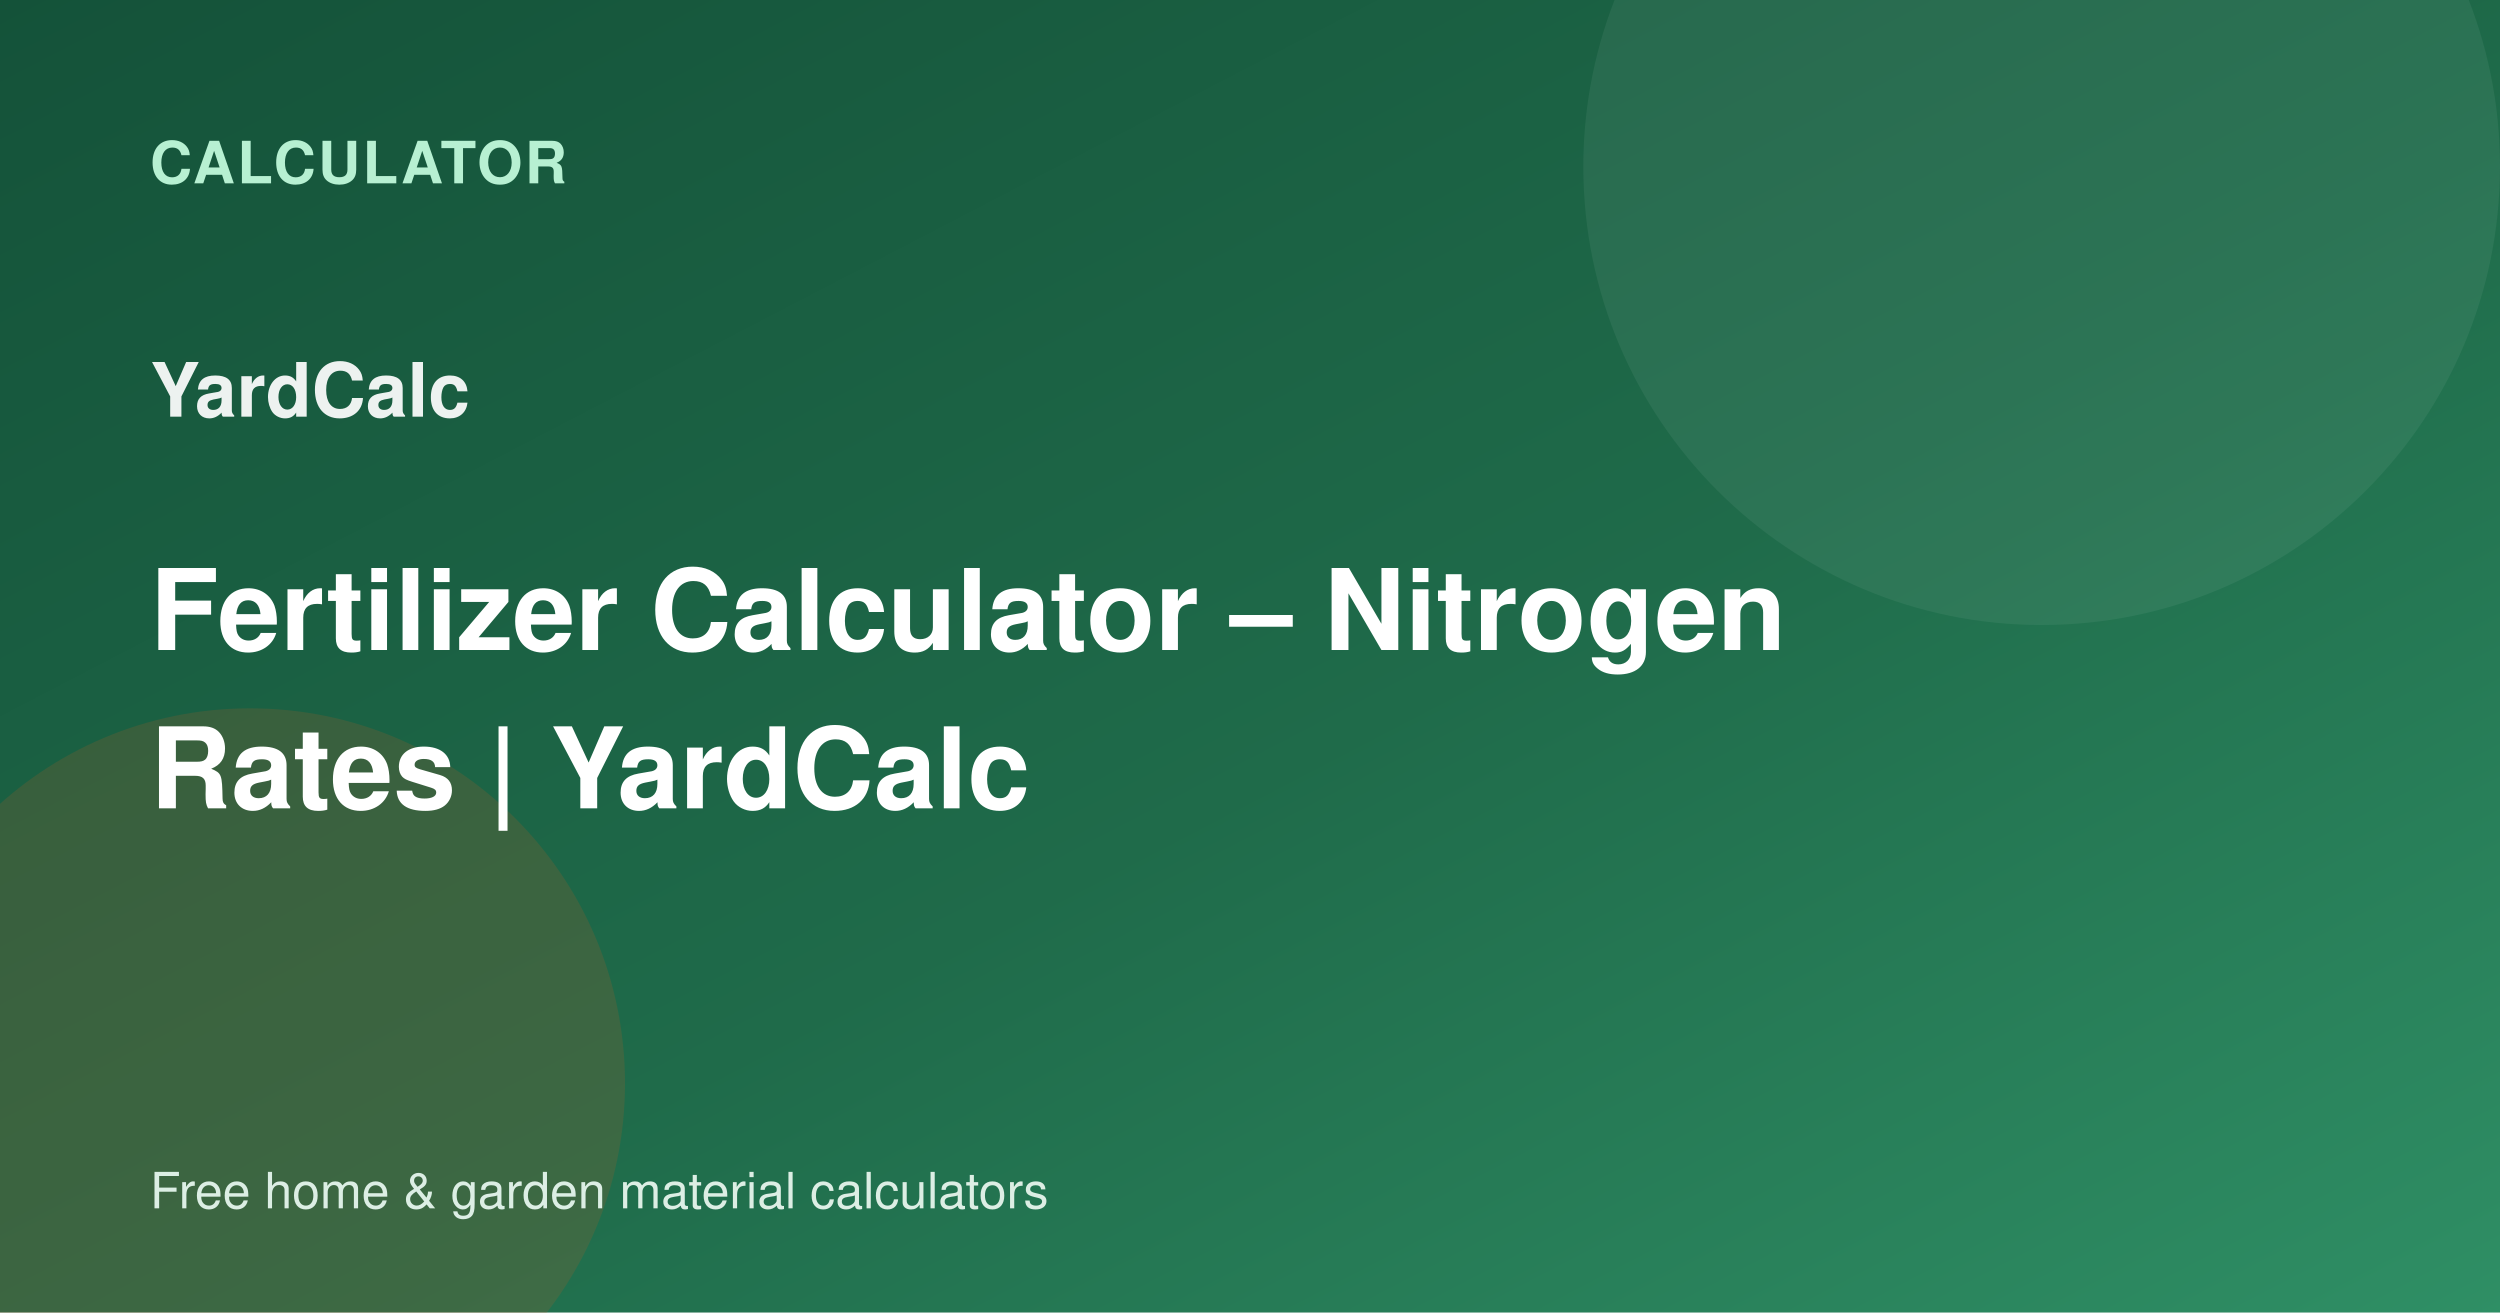
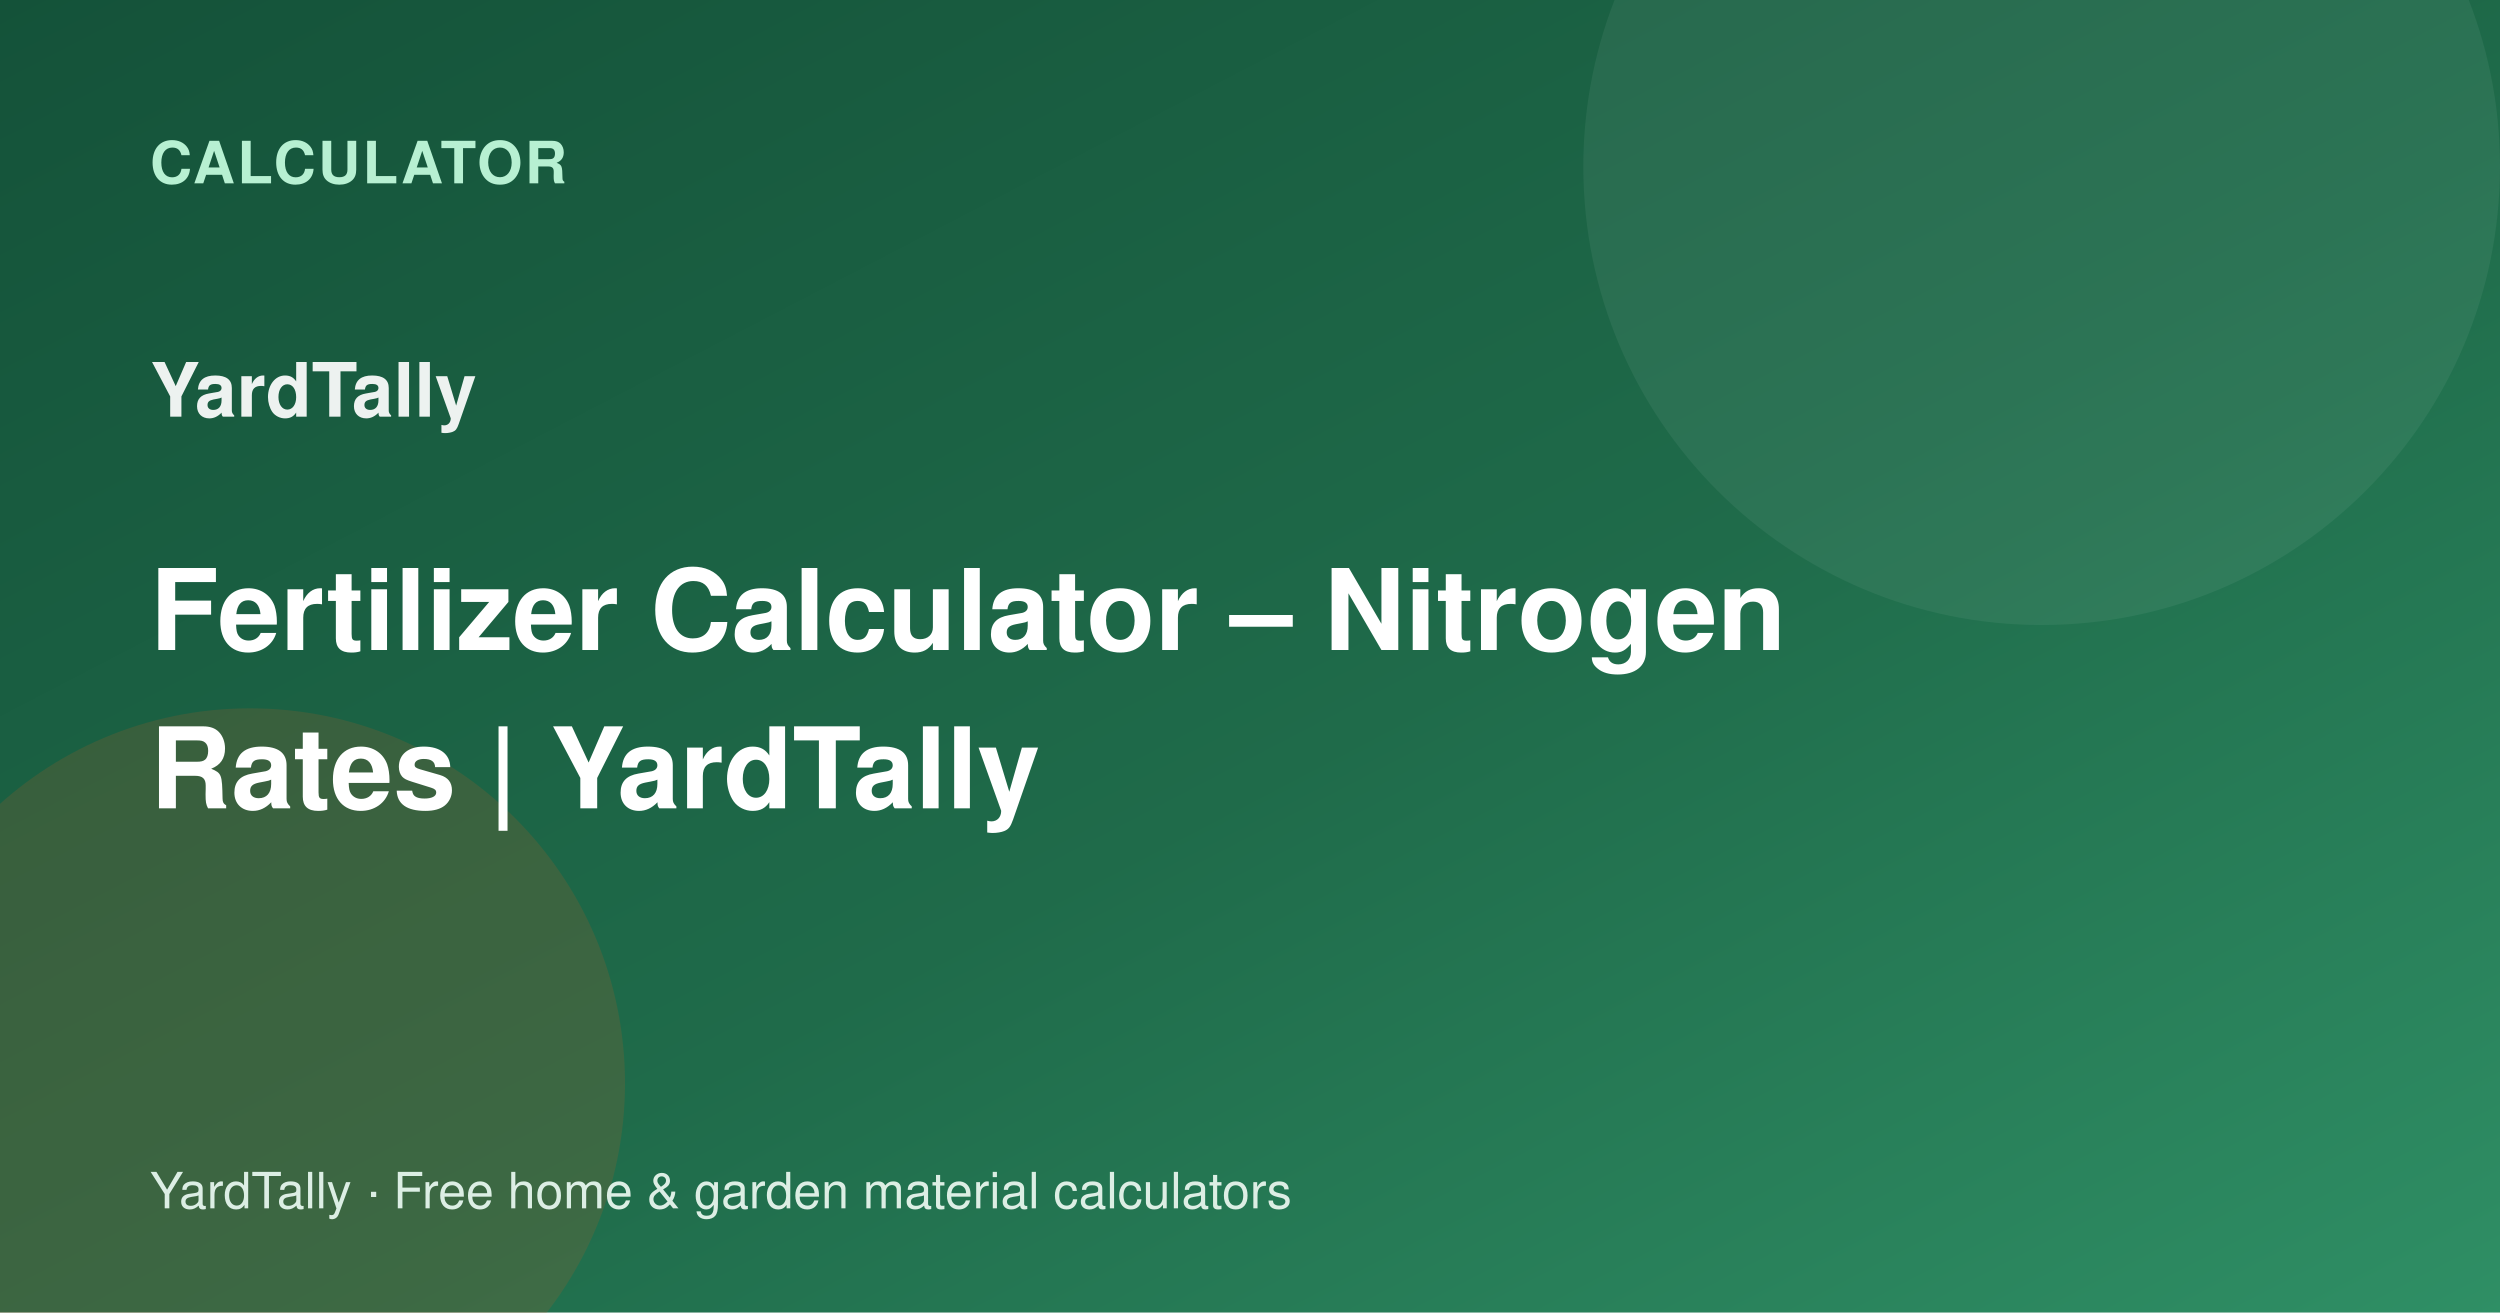
<svg xmlns="http://www.w3.org/2000/svg" width="1200" height="630" viewBox="0 0 1200 630">
  <defs>
    <linearGradient id="bg" x1="0" y1="0" x2="1" y2="1">
      <stop offset="0%" stop-color="#145239" />
      <stop offset="55%" stop-color="#1f6b4a" />
      <stop offset="100%" stop-color="#2f8f65" />
    </linearGradient>
  </defs>
  <rect width="1200" height="630" fill="url(#bg)" />
  <circle cx="980" cy="80" r="220" fill="#ffffff" fill-opacity="0.06" />
  <circle cx="120" cy="520" r="180" fill="#c45c26" fill-opacity="0.18" />
  <text x="72" y="88" font-family="ui-sans-serif, system-ui, Segoe UI, Helvetica, Arial, sans-serif" font-size="28" font-weight="600" fill="#b7f0d2" letter-spacing="0.04em">CALCULATOR</text>
-   <text x="72" y="200" font-family="ui-sans-serif, system-ui, Segoe UI, Helvetica, Arial, sans-serif" font-size="36" font-weight="700" fill="#ffffff" fill-opacity="0.92">YardCalc</text>
+   <text x="72" y="200" font-family="ui-sans-serif, system-ui, Segoe UI, Helvetica, Arial, sans-serif" font-size="36" font-weight="700" fill="#ffffff" fill-opacity="0.92">YardTally</text>
  <text x="72" y="312" font-family="ui-sans-serif, system-ui, Segoe UI, Helvetica, Arial, sans-serif" font-size="54" font-weight="700" fill="#ffffff">Fertilizer Calculator – Nitrogen</text>
-   <text x="72" y="388" font-family="ui-sans-serif, system-ui, Segoe UI, Helvetica, Arial, sans-serif" font-size="54" font-weight="700" fill="#ffffff">Rates | YardCalc</text>
-   <text x="72" y="580" font-family="ui-sans-serif, system-ui, Segoe UI, Helvetica, Arial, sans-serif" font-size="24" fill="#dceee4">Free home &amp; garden material calculators</text>
+   <text x="72" y="388" font-family="ui-sans-serif, system-ui, Segoe UI, Helvetica, Arial, sans-serif" font-size="54" font-weight="700" fill="#ffffff">Rates | YardTally</text>
+   <text x="72" y="580" font-family="ui-sans-serif, system-ui, Segoe UI, Helvetica, Arial, sans-serif" font-size="24" fill="#dceee4">YardTally · Free home &amp; garden material calculators</text>
</svg>
